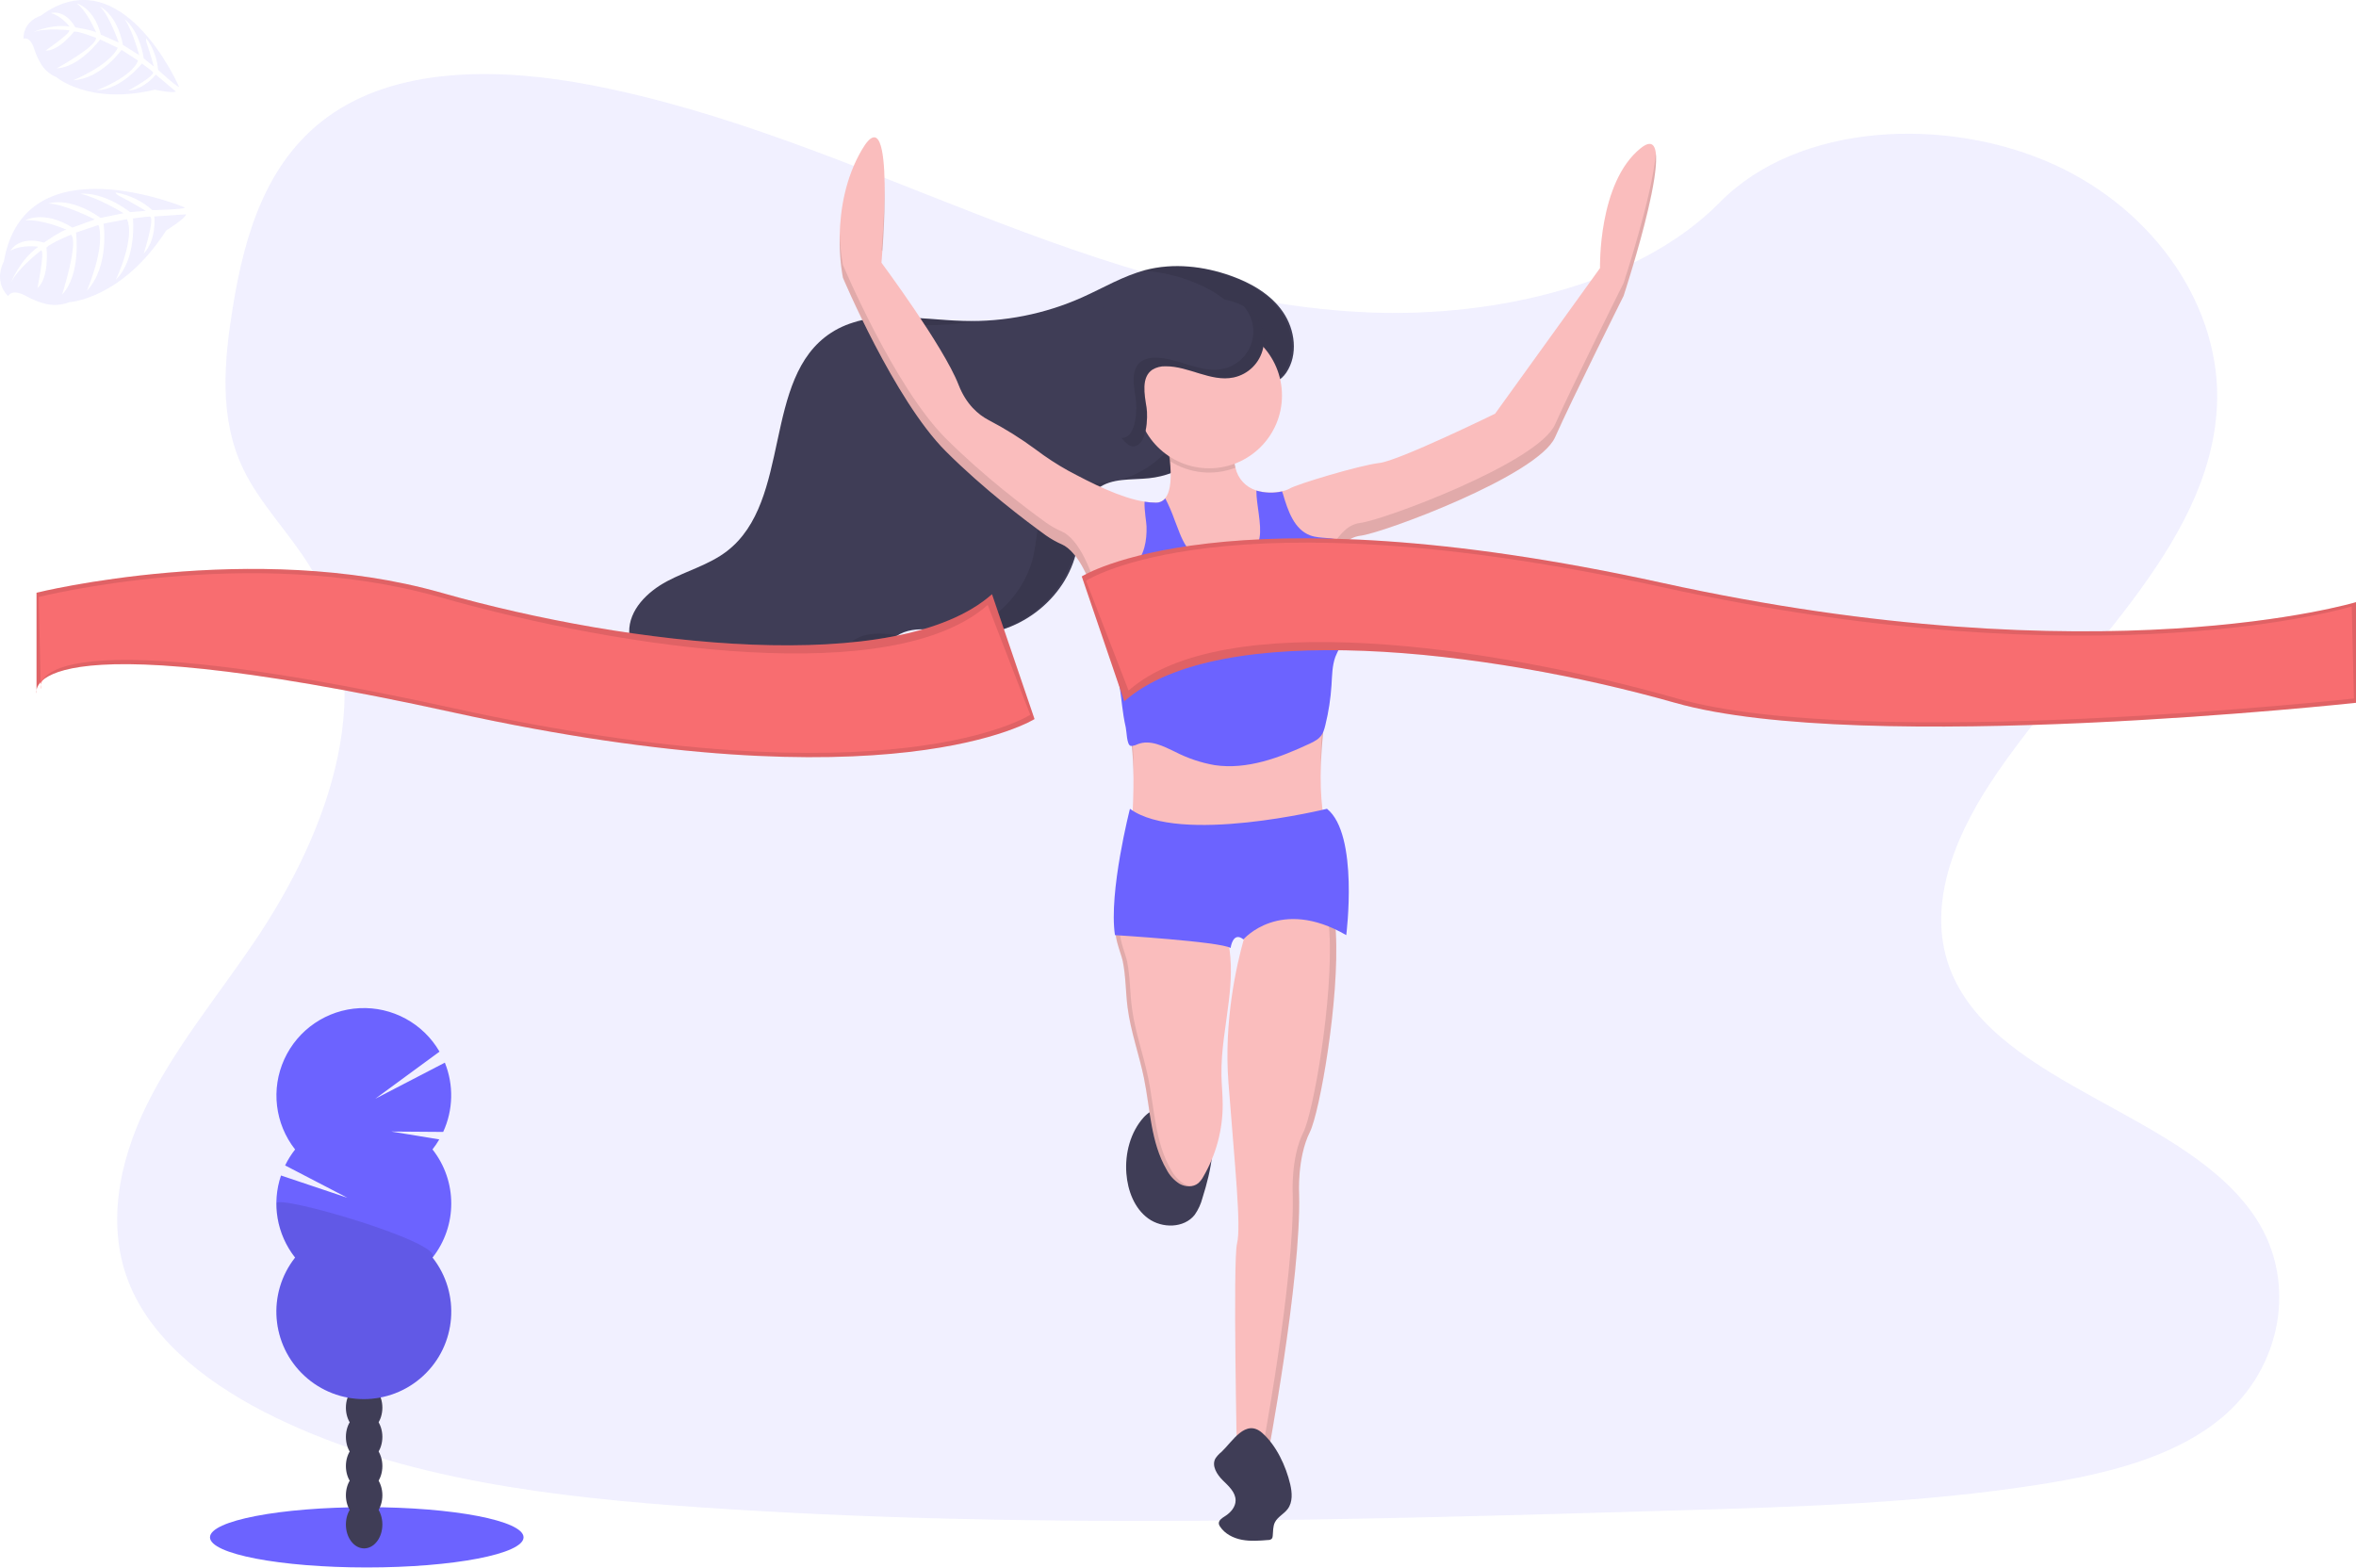
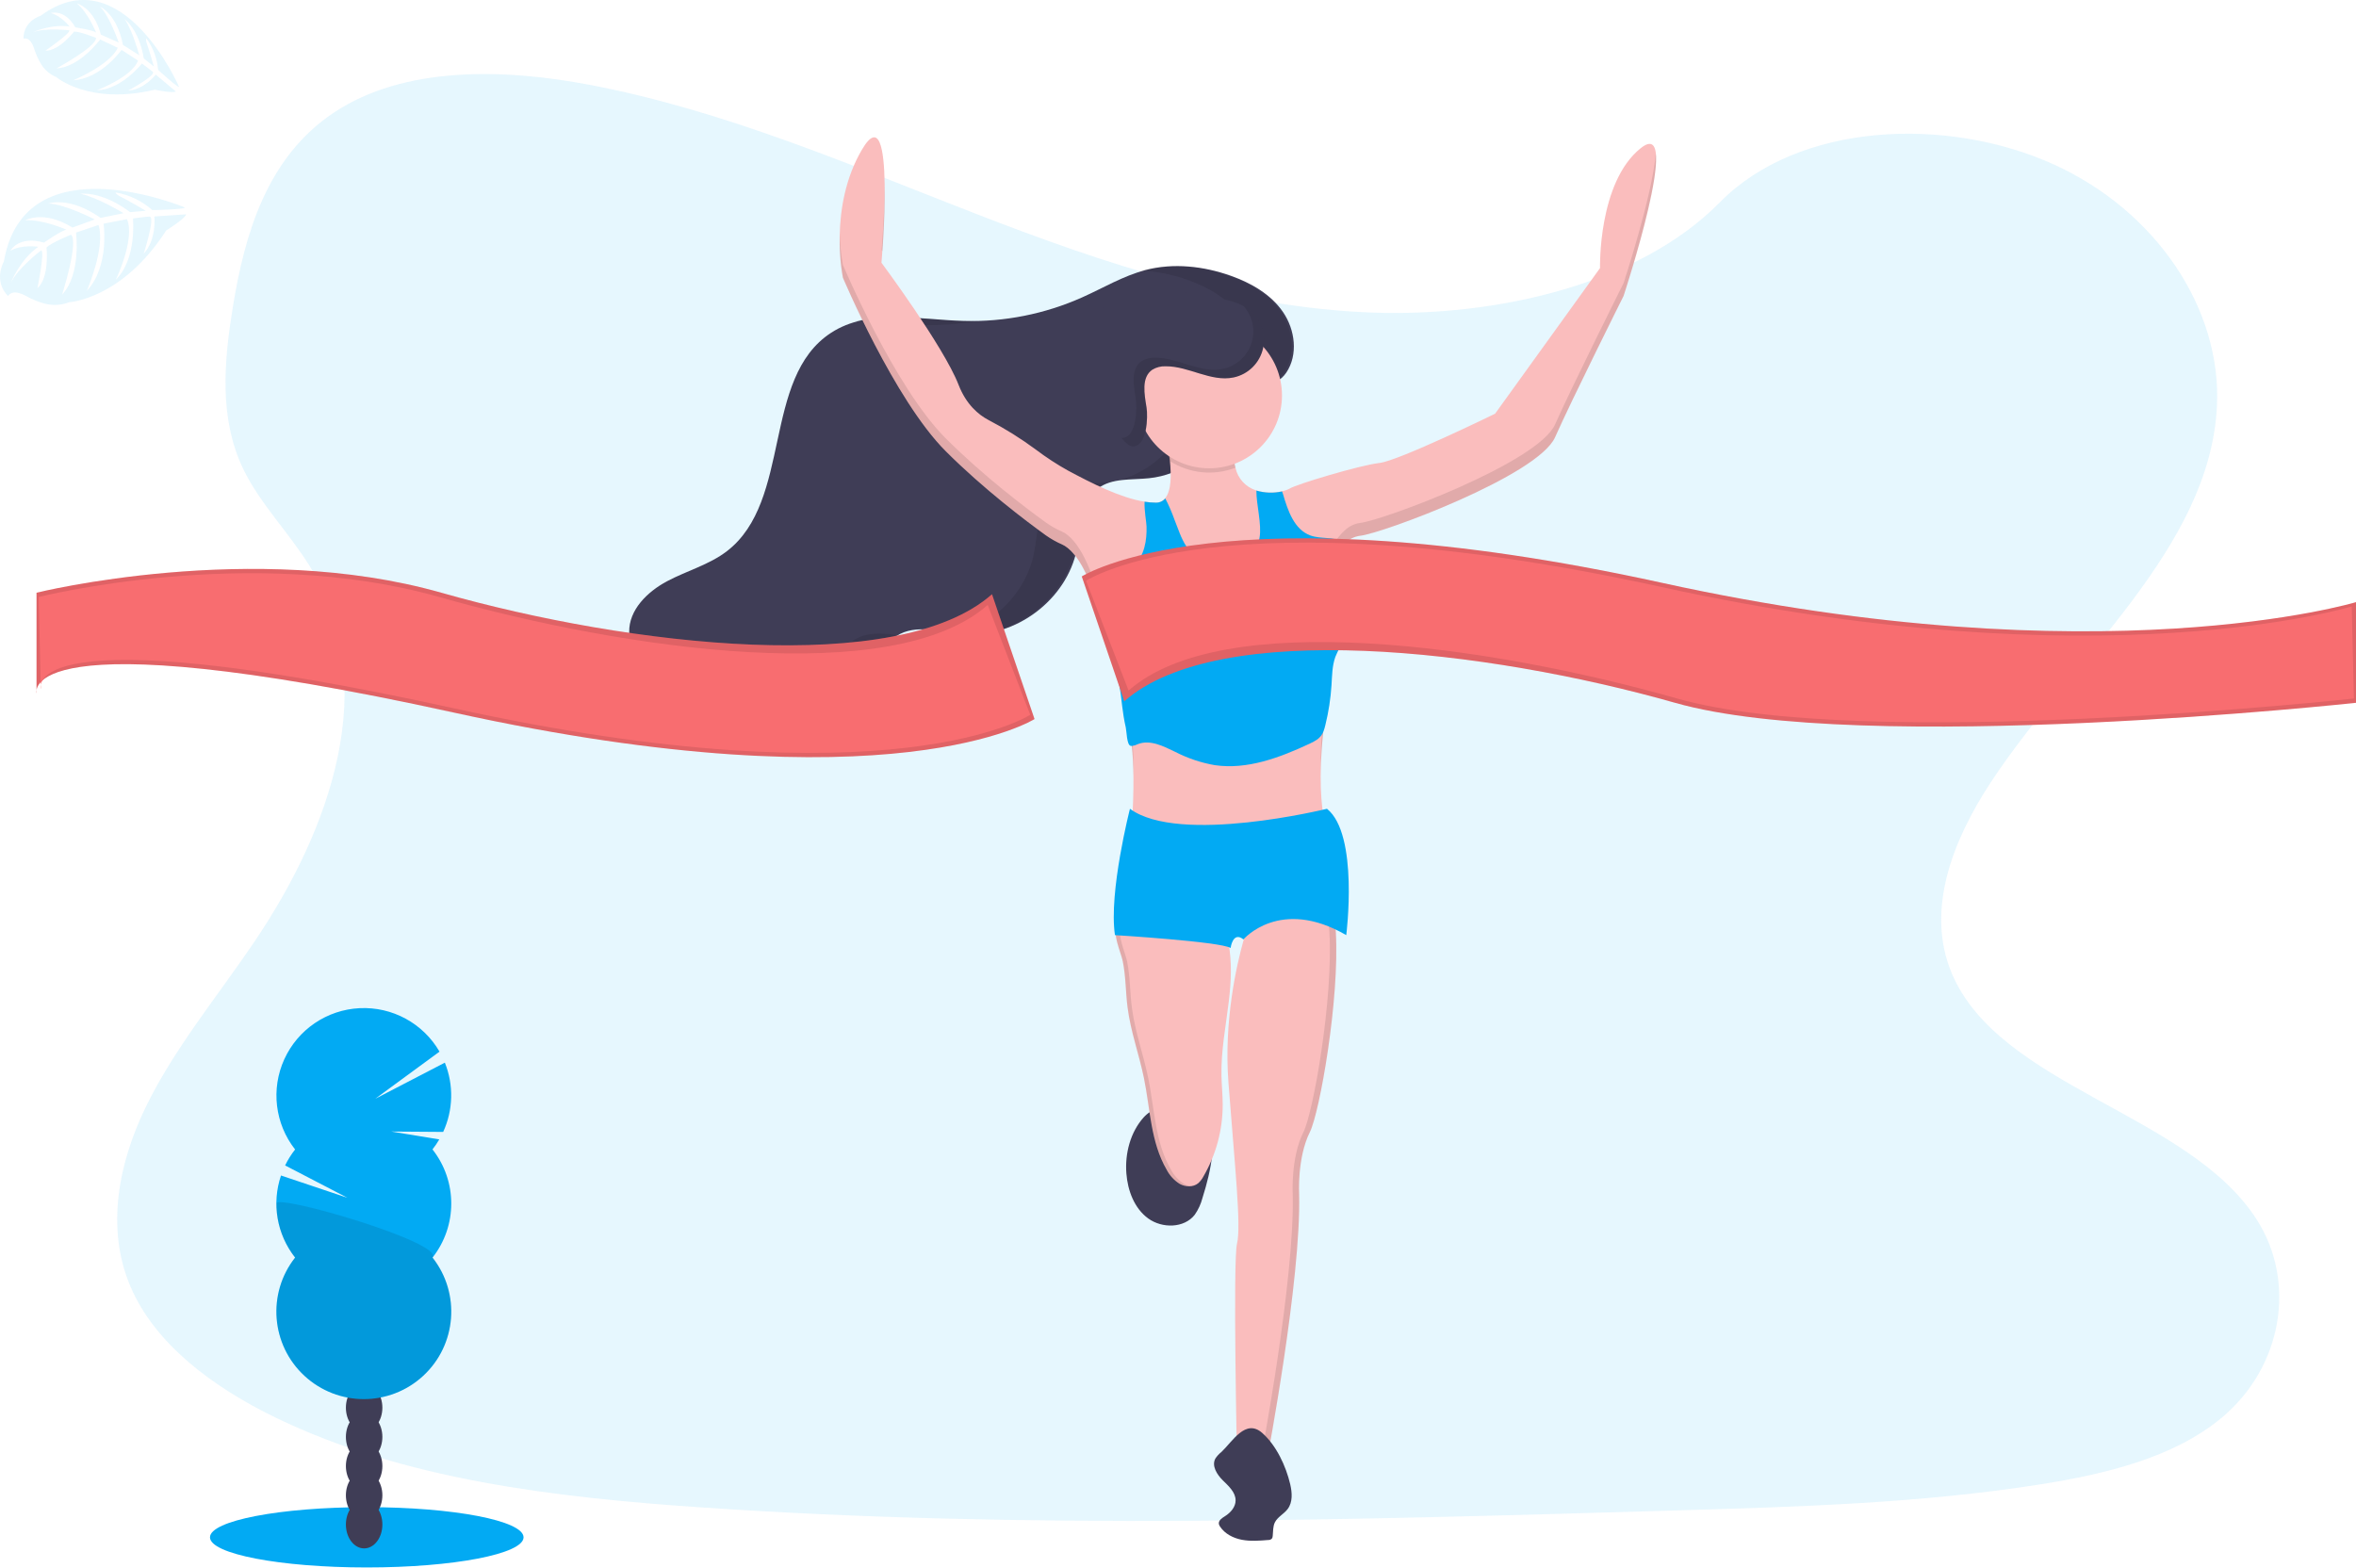
<svg xmlns="http://www.w3.org/2000/svg" id="bfbf73d7-c530-40db-b058-cfcd33b42d36" data-name="Layer 1" width="1100.11" height="731.98" viewBox="0 0 1100.11 731.98">
-   <path d="M691.18,230C626.46,227.7,564.82,206.81,506,184s-117.16-48.19-180.33-60.3c-40.63-7.79-87.1-8.89-119.83,12.89-31.51,21-41.69,57.15-47.16,90.73-4.12,25.26-6.54,51.84,4.74,75.49,7.84,16.42,21.74,30.22,31.36,45.95,33.47,54.72,9.81,122.2-26.45,175.63-17,25.07-36.75,49-49.88,75.66s-19.2,57.25-7.71,84.47c11.38,27,38.51,47.24,67.9,61.49,59.69,28.94,130,37.23,198.61,41.92,151.83,10.39,304.46,5.89,456.69,1.39,56.34-1.67,112.92-3.36,168.34-12.07,30.78-4.84,62.55-12.52,84.9-31.05,28.36-23.53,35.39-63.38,16.38-92.88-31.88-49.49-120-61.78-142.31-114.9-12.26-29.23.33-61.8,18.16-88.91,38.24-58.16,102.33-109.19,105.7-175.68,2.32-45.66-28.49-91.39-76.13-113-49.93-22.65-119.18-19.8-156,17.69C815,217.08,748.33,231.93,691.18,230Z" transform="translate(-49.94 -84.01)" fill="#6c63ff" opacity="0.1" />
-   <ellipse cx="171.26" cy="717.9" rx="73.21" ry="14.08" fill="#6c63ff" />
+   <path d="M691.18,230C626.46,227.7,564.82,206.81,506,184s-117.16-48.19-180.33-60.3c-40.63-7.79-87.1-8.89-119.83,12.89-31.51,21-41.69,57.15-47.16,90.73-4.12,25.26-6.54,51.84,4.74,75.49,7.84,16.42,21.74,30.22,31.36,45.95,33.47,54.72,9.81,122.2-26.45,175.63-17,25.07-36.75,49-49.88,75.66s-19.2,57.25-7.71,84.47c11.38,27,38.51,47.24,67.9,61.49,59.69,28.94,130,37.23,198.61,41.92,151.83,10.39,304.46,5.89,456.69,1.39,56.34-1.67,112.92-3.36,168.34-12.07,30.78-4.84,62.55-12.52,84.9-31.05,28.36-23.53,35.39-63.38,16.38-92.88-31.88-49.49-120-61.78-142.31-114.9-12.26-29.23.33-61.8,18.16-88.91,38.24-58.16,102.33-109.19,105.7-175.68,2.32-45.66-28.49-91.39-76.13-113-49.93-22.65-119.18-19.8-156,17.69C815,217.08,748.33,231.93,691.18,230Z" transform="translate(-49.94 -84.01)" fill="#02aaf3" opacity="0.1" />
+   <ellipse cx="171.26" cy="717.9" rx="73.21" ry="14.08" fill="#02aaf3" />
  <ellipse cx="170.03" cy="711.92" rx="8.52" ry="11.16" fill="#3f3d56" />
  <ellipse cx="170.03" cy="698.28" rx="8.52" ry="11.16" fill="#3f3d56" />
  <ellipse cx="170.03" cy="684.64" rx="8.52" ry="11.16" fill="#3f3d56" />
  <ellipse cx="170.03" cy="671.01" rx="8.52" ry="11.16" fill="#3f3d56" />
  <ellipse cx="170.03" cy="657.37" rx="8.52" ry="11.16" fill="#3f3d56" />
  <ellipse cx="170.03" cy="643.73" rx="8.52" ry="11.16" fill="#3f3d56" />
  <ellipse cx="170.03" cy="630.09" rx="8.52" ry="11.16" fill="#3f3d56" />
-   <path d="M251.88,620.77a40.41,40.41,0,0,0,3.18-4.67l-22.4-3.68,24.22.18a40.87,40.87,0,0,0,.78-32.35l-32.49,16.86,30-22a40.83,40.83,0,1,0-67.44,45.69,41.2,41.2,0,0,0-4.66,7.45l29.08,15.1-31-10.4a40.81,40.81,0,0,0,6.58,38.34,40.83,40.83,0,1,0,64.18,0,40.83,40.83,0,0,0,0-50.49Z" transform="translate(-49.94 -84.01)" fill="#6c63ff" />
+   <path d="M251.88,620.77a40.41,40.41,0,0,0,3.18-4.67l-22.4-3.68,24.22.18a40.87,40.87,0,0,0,.78-32.35l-32.49,16.86,30-22a40.83,40.83,0,1,0-67.44,45.69,41.2,41.2,0,0,0-4.66,7.45l29.08,15.1-31-10.4a40.81,40.81,0,0,0,6.58,38.34,40.83,40.83,0,1,0,64.18,0,40.83,40.83,0,0,0,0-50.49Z" transform="translate(-49.94 -84.01)" fill="#02aaf3" />
  <path d="M179,646a40.66,40.66,0,0,0,8.74,25.24,40.83,40.83,0,1,0,64.18,0C257.36,664.31,179,641.43,179,646Z" transform="translate(-49.94 -84.01)" opacity="0.1" />
  <path d="M575.89,632c.62,8,3.7,16.28,10.18,21s16.79,4.63,21.74-1.71a24.32,24.32,0,0,0,3.61-7.85c4.17-13.18,7.13-27.6,2.56-40.65-10.31-.67-22.26-5.52-30,3C577.73,612.73,575.17,622.75,575.89,632Z" transform="translate(-49.94 -84.01)" fill="#3f3d56" />
  <path d="M623.75,551.37c-1.37,11.63-3.7,23.21-3.46,34.92.09,4.52.57,9,.58,13.54a66.74,66.74,0,0,1-9,33.57,11.26,11.26,0,0,1-2.46,3.18c-2.37,1.92-5.94,1.76-8.6.29a16.92,16.92,0,0,1-6.11-6.63c-7.45-12.76-7.66-28.27-10.61-42.74-2.26-11.07-6.22-21.8-7.65-33-.93-7.21-.79-14.56-2.27-21.68-.45-2.15-1.71-5.38-2.54-8.55-.76-2.83-1.18-5.61-.4-7.52,1.59-3.91,6.8-2.39,10.19-2.15a234.58,234.58,0,0,0,35.86-.09c1.18-.09,2.52-.14,3.35.7a4.12,4.12,0,0,1,.8,1.45,48.53,48.53,0,0,1,2.17,8C625.25,533.37,624.79,542.5,623.75,551.37Z" transform="translate(-49.94 -84.01)" fill="#fabdbd" />
  <g opacity="0.1">
    <path d="M619.15,514.51a8.8,8.8,0,0,0-1.85,0c-5.72.46-11.45.69-17.17.72Q609.64,515.25,619.15,514.51Z" transform="translate(-49.94 -84.01)" />
    <path d="M602.83,636.87a16.92,16.92,0,0,1-6.11-6.63c-7.45-12.76-7.66-28.27-10.61-42.74-2.26-11.07-6.22-21.8-7.65-33-.93-7.21-.79-14.56-2.27-21.68-.45-2.15-1.71-5.38-2.54-8.55-.76-2.83-1.18-5.61-.4-7.52a4.26,4.26,0,0,1,4-2.6c-2.53-.17-5,.13-6,2.6-.78,1.91-.36,4.69.4,7.52.83,3.17,2.09,6.4,2.54,8.55,1.48,7.12,1.34,14.47,2.27,21.68,1.43,11.21,5.39,21.94,7.65,33,2.95,14.47,3.16,30,10.61,42.74a16.92,16.92,0,0,0,6.11,6.63,8.88,8.88,0,0,0,5.24,1.06A9.22,9.22,0,0,1,602.83,636.87Z" transform="translate(-49.94 -84.01)" />
  </g>
  <path d="M661.56,612.7c-6,12-5,29-5,29,1,40-15,124-15,124h-14s-2-93,0-101-1-36-4-75c-2.23-29,3.84-55.28,7.1-66.81,1.12-4,1.9-6.19,1.9-6.19s23-34,36-18c3,3.72,4.59,11.23,5.14,20.71C675.48,550.69,666.16,603.49,661.56,612.7Z" transform="translate(-49.94 -84.01)" fill="#fabdbd" />
  <path d="M673.7,519.41c-.55-9.48-2.12-17-5.14-20.71-2.9-3.56-6.3-4.64-9.82-4.17a10.66,10.66,0,0,1,6.82,4.17c3,3.72,4.59,11.23,5.14,20.71,1.78,31.28-7.54,84.08-12.14,93.29-6,12-5,29-5,29,1,40-15,124-15,124h3s16-84,15-124c0,0-1-17,5-29C666.16,603.49,675.48,550.69,673.7,519.41Z" transform="translate(-49.94 -84.01)" opacity="0.1" />
  <path d="M620.28,762.05a13,13,0,0,0-2.86,3.12c-1.79,3.38.75,7.42,3.47,10.11s6,5.57,6,9.4c0,3.08-2.33,5.72-4.94,7.36-1.4.88-3.16,2-2.87,3.66a3.44,3.44,0,0,0,.53,1.17c2.24,3.43,6.21,5.44,10.23,6.2s8.17.43,12.26.1a2.47,2.47,0,0,0,1.68-.58,2.28,2.28,0,0,0,.45-1.38c.2-2.12.07-4.36,1-6.27,1.3-2.61,4.29-3.94,6-6.28,2.4-3.2,2.07-7.65,1.16-11.54-2-8.47-6.45-18.13-13.13-24C631.52,746.38,625.45,757.18,620.28,762.05Z" transform="translate(-49.94 -84.01)" fill="#3f3d56" />
  <path d="M650.58,258c5.58-8.34,4.13-20-1.57-28.3s-14.86-13.52-24.31-16.89c-12.74-4.54-26.79-6.09-39.88-2.68-10.42,2.71-19.78,8.38-29.6,12.76a127.29,127.29,0,0,1-55.28,11c-21.11-.59-44.24-6-61.95,5.54-32.42,21.09-18,78.49-48.67,102-8.27,6.34-18.68,9.11-27.88,14s-17.92,13.4-17.7,23.82c.1,5,2.3,9.77,5,14,11.5,18.23,33,29.51,54.53,29.3s42.54-11.66,54.95-29.28c3.11-4.41,5.85-9.32,10.36-12.26,9-5.9,20.86-1.77,31.6-.89,23.91,1.95,47.83-16,52.59-39.55,2-10.05,1.65-22.06,9.74-28.37,6.53-5.09,15.72-4,24-4.87,15.14-1.57,27.09-11,35.31-23.32,3.77-5.65,4.21-12.4,9.35-16.85C636.71,262.27,645.28,265.88,650.58,258Z" transform="translate(-49.94 -84.01)" fill="#3f3d56" />
  <g opacity="0.1">
    <path d="M479.94,235.82a126.77,126.77,0,0,0,26.17-2c-2.38.07-4.78.07-7.17,0-16.57-.46-34.38-3.88-49.84.24C459.3,234.16,469.85,235.54,479.94,235.82Z" transform="translate(-49.94 -84.01)" />
    <path d="M448.56,383c-4.51,2.94-7.25,7.85-10.36,12.26a70.25,70.25,0,0,1-39.47,27.21c1.17.05,2.34.08,3.52.07,21.55-.21,42.54-11.66,54.95-29.28,3.11-4.41,5.85-9.32,10.36-12.26l.78-.48C461.28,379.55,454.35,379.21,448.56,383Z" transform="translate(-49.94 -84.01)" />
    <path d="M648,229.67c-5.69-8.26-14.86-13.52-24.31-16.89-12.74-4.54-26.79-6.09-39.88-2.68-.3.07-.59.16-.88.24a76.55,76.55,0,0,1,21.76,4.44c9.45,3.37,18.62,8.63,24.31,16.89s7.15,20,1.57,28.3c-5.3,7.91-13.87,4.3-19.48,9.17-5.14,4.45-5.58,11.2-9.35,16.85-7.07,10.57-16.91,19-29.16,22.2,4.21-.5,8.65-.44,12.85-.88,15.14-1.57,27.09-11,35.31-23.32,3.77-5.65,4.21-12.4,9.35-16.85,5.61-4.87,14.18-1.26,19.48-9.17C655.16,249.63,653.71,237.93,648,229.67Z" transform="translate(-49.94 -84.01)" />
    <path d="M566.44,309.31c-8.23.86-17.42-.22-24,4.87-8.09,6.31-7.7,18.32-9.74,28.37C529.19,360.12,514.93,374.61,498,380l1.19.11c23.91,1.95,47.83-16,52.59-39.55,2-10.05,1.65-22.06,9.74-28.37a18.06,18.06,0,0,1,6.21-3C567.28,309.2,566.87,309.27,566.44,309.31Z" transform="translate(-49.94 -84.01)" />
  </g>
  <path d="M808.06,222.2s-24,48-32,66-81,45-91,46a12.88,12.88,0,0,0-7.14,3.44c-5.65,5-8.86,13.56-8.86,13.56s4,27-1,72c-.1.87-.19,1.74-.27,2.58-4.36,42.82,4.77,52.92,4.77,52.92s-97,37-94-11c.94-15.11.8-26.15-.13-35.38a148.57,148.57,0,0,0-5.74-27.86c-2.37-8.29-5.2-17.38-8.13-29.76A130.53,130.53,0,0,0,559,356.55c-.07-.18-.14-.36-.2-.53-5-12.41-10-16.42-12.86-17.72a43.23,43.23,0,0,1-7.68-4.32c-9.24-6.67-29.07-21.62-46.73-39.28-24-24-48-81-48-81s-7-33,9-60,9,53,9,53,29,39,36,57c3.6,9.26,9.32,14,14,16.46A166,166,0,0,1,533.67,294a129.29,129.29,0,0,0,14.89,9.72c11.18,6,24.57,12.77,35.73,14.55a33.69,33.69,0,0,0,5.27.45,5.46,5.46,0,0,0,4.4-2c3-3.53,2.93-11.13,2.24-17.38a88.32,88.32,0,0,0-1.64-9.63s32.5-20.5,31.5,4.5a27.94,27.94,0,0,0,.76,8.22,14.25,14.25,0,0,0,9.69,10.6,24,24,0,0,0,12,.39,11.73,11.73,0,0,0,3.54-1.21c3-2,33-11,42-12s54-23,54-23l49-68s-1-40,19-56S808.06,222.2,808.06,222.2Z" transform="translate(-49.94 -84.01)" fill="#fabdbd" />
  <g opacity="0.1">
    <path d="M667.79,419.78a199.39,199.39,0,0,0-1.15,24.2c.1-5.28.45-11.31,1.15-18.2.08-.84.17-1.71.27-2.58a392.15,392.15,0,0,0,2.5-46.39,401.7,401.7,0,0,1-2.5,40.39C668,418.07,667.87,418.94,667.79,419.78Z" transform="translate(-49.94 -84.01)" />
    <path d="M595.6,289.07c-.67.39-1,.63-1,.63a85.66,85.66,0,0,1,1.92,13A61.34,61.34,0,0,0,595.6,289.07Z" transform="translate(-49.94 -84.01)" />
    <path d="M462,201.27c.49-7,1.22-19.55,1.08-30.71-.17,14.92-1.5,30.14-1.5,30.14Z" transform="translate(-49.94 -84.01)" />
    <path d="M578.63,466.53c0,.39,0,.78-.07,1.17-3,48,94,11,94,11a16.28,16.28,0,0,1-2.53-5.08C655.42,478.82,582,503,578.63,466.53Z" transform="translate(-49.94 -84.01)" />
    <path d="M808.06,216.2s-24,48-32,66-81,45-91,46a12.88,12.88,0,0,0-7.14,3.44c-5.65,5-8.86,13.56-8.86,13.56s.24,1.63.53,4.73c1.12-2.57,4-8.47,8.33-12.29a12.88,12.88,0,0,1,7.14-3.44c10-1,83-28,91-46s32-66,32-66,16.91-51.35,15.05-66.71C821.57,175.17,808.06,216.2,808.06,216.2Z" transform="translate(-49.94 -84.01)" />
    <path d="M578.43,426.32a148.57,148.57,0,0,0-5.74-27.86c-2.37-8.29-5.2-17.38-8.13-29.76A130.53,130.53,0,0,0,559,350.55c-.07-.18-.14-.36-.2-.53-5-12.41-10-16.42-12.86-17.72a43.23,43.23,0,0,1-7.68-4.32c-9.24-6.67-29.07-21.62-46.73-39.28-24-24-48-81-48-81a90.42,90.42,0,0,1-1.48-14.58,96.4,96.4,0,0,0,1.48,20.58s24,57,48,81c17.66,17.66,37.49,32.61,46.73,39.28A43.23,43.23,0,0,0,546,338.3c2.85,1.3,7.84,5.31,12.86,17.72.06.17.13.35.2.53a130.53,130.53,0,0,1,5.53,18.15c2.93,12.38,5.76,21.47,8.13,29.76a148.57,148.57,0,0,1,5.74,27.86c.42,4.18.67,8.73.74,13.85A174.17,174.17,0,0,0,578.43,426.32Z" transform="translate(-49.94 -84.01)" />
  </g>
-   <path d="M677.47,382.88a59.56,59.56,0,0,0-4,7.88c-1.51,4.2-1.52,8.77-1.8,13.22a106.14,106.14,0,0,1-2.84,18.52,20.48,20.48,0,0,1-1,3.28,8.67,8.67,0,0,1-1.17,2,8.53,8.53,0,0,1-1.86,1.69,21.82,21.82,0,0,1-3.39,1.85c-13.92,6.5-29.1,12.24-44.29,10a64.45,64.45,0,0,1-18.43-6.2c-5.5-2.67-11.72-5.84-17.42-3.62h0a8.77,8.77,0,0,1-2.79.87,2.65,2.65,0,0,1-.56-.05c-1.88-.36-1.88-6.7-2.31-8.57-1.64-7.18-1.89-13-2.87-19.24a63.13,63.13,0,0,0-2.41-10.17c-4-12.1-5.21-25-5.21-37.68,0-.63-4.5,0-6-.06-.38,0-.59-.06-.5-.19a2,2,0,0,1,.3-.34,4.57,4.57,0,0,1,1.79-.89l1.18-.35c6.18-1.75,13-2.48,17.62-6.83,4.8-4.49,6-11.66,5.79-18.22-.06-2.11-1.09-7.23-.92-11.48a33.69,33.69,0,0,0,5.27.45,5.46,5.46,0,0,0,4.4-2,79,79,0,0,1,4.32,10c1.7,4.18,3,8.58,5.49,12.36,4,6.16,11.38,10.21,18.72,9.59s14.17-6.26,15.48-13.5c1.15-6.35-1.52-15.49-1.46-22.09a24,24,0,0,0,12,.39,10.84,10.84,0,0,1,.43,1.25c2.25,7.72,5.25,16.58,12.8,19.32,4.88,1.76,10.65.44,15.16,3a9.73,9.73,0,0,1,1,.66,11.07,11.07,0,0,1,2.65,2.81,22.59,22.59,0,0,1,3.21,10.08A55.92,55.92,0,0,1,677.47,382.88Z" transform="translate(-49.94 -84.01)" fill="#6c63ff" />
+   <path d="M677.47,382.88a59.56,59.56,0,0,0-4,7.88c-1.51,4.2-1.52,8.77-1.8,13.22a106.14,106.14,0,0,1-2.84,18.52,20.48,20.48,0,0,1-1,3.28,8.67,8.67,0,0,1-1.17,2,8.53,8.53,0,0,1-1.86,1.69,21.82,21.82,0,0,1-3.39,1.85c-13.92,6.5-29.1,12.24-44.29,10a64.45,64.45,0,0,1-18.43-6.2c-5.5-2.67-11.72-5.84-17.42-3.62h0a8.77,8.77,0,0,1-2.79.87,2.65,2.65,0,0,1-.56-.05c-1.88-.36-1.88-6.7-2.31-8.57-1.64-7.18-1.89-13-2.87-19.24a63.13,63.13,0,0,0-2.41-10.17c-4-12.1-5.21-25-5.21-37.68,0-.63-4.5,0-6-.06-.38,0-.59-.06-.5-.19a2,2,0,0,1,.3-.34,4.57,4.57,0,0,1,1.79-.89l1.18-.35c6.18-1.75,13-2.48,17.62-6.83,4.8-4.49,6-11.66,5.79-18.22-.06-2.11-1.09-7.23-.92-11.48a33.69,33.69,0,0,0,5.27.45,5.46,5.46,0,0,0,4.4-2,79,79,0,0,1,4.32,10c1.7,4.18,3,8.58,5.49,12.36,4,6.16,11.38,10.21,18.72,9.59s14.17-6.26,15.48-13.5c1.15-6.35-1.52-15.49-1.46-22.09a24,24,0,0,0,12,.39,10.84,10.84,0,0,1,.43,1.25c2.25,7.72,5.25,16.58,12.8,19.32,4.88,1.76,10.65.44,15.16,3a9.73,9.73,0,0,1,1,.66,11.07,11.07,0,0,1,2.65,2.81,22.59,22.59,0,0,1,3.21,10.08A55.92,55.92,0,0,1,677.47,382.88Z" transform="translate(-49.94 -84.01)" fill="#02aaf3" />
  <path d="M626.82,302.42a34.08,34.08,0,0,1-30.62-3.09,88.32,88.32,0,0,0-1.64-9.63s32.5-20.5,31.5,4.5A27.94,27.94,0,0,0,626.82,302.42Z" transform="translate(-49.94 -84.01)" opacity="0.1" />
  <circle cx="564.61" cy="184.69" r="34" fill="#fabdbd" />
  <path d="M555.06,353.2s66-42,271,3,324,9,324,9v47s-230,25-318,0-213.27-39.42-257.14-.71Z" transform="translate(-49.94 -84.01)" fill="#f86d70" />
  <path d="M555.06,353.2s66-42,271,3,324,9,324,9v47s-230,25-318,0-213.27-39.42-257.14-.71Z" transform="translate(-49.94 -84.01)" opacity="0.1" />
  <path d="M557.06,355.2s64-42,269,3,322,9,322,9l1,43s-228,25-316,0-212.27-42.42-256.14-3.71Z" transform="translate(-49.94 -84.01)" fill="#f86d70" />
  <path d="M533,419.8s-66,42-271-3-195-9-195-9v-47s101-25,189,0,213.27,39.42,257.14.71Z" transform="translate(-49.94 -84.01)" fill="#f86d70" />
  <path d="M533,419.8s-66,42-271-3-195-9-195-9v-47s101-25,189,0,213.27,39.42,257.14.71Z" transform="translate(-49.94 -84.01)" opacity="0.1" />
  <path d="M531,417.8s-64,42-269-3-193-9-193-9l-1-43s99-25,187,0,212.27,42.42,256.14,3.71Z" transform="translate(-49.94 -84.01)" fill="#f86d70" />
  <path d="M585.31,274.33c-1-6.24-2.54-14.1,2.68-17.67a11.1,11.1,0,0,1,6.19-1.6c10.81-.11,21.14,7.42,31.74,5.22a17.89,17.89,0,0,0,7-31.87c-4.17-3.1-9.44-4.22-14.54-5.27-13.41-2.76-27.41-5.51-40.65-2s-25.34,15.38-24.28,29c.5,6.52,3.82,12.44,7.29,18,2.64,4.22,12.92,24,17.91,24.3C585.69,292.85,586,278.41,585.31,274.33Z" transform="translate(-49.94 -84.01)" fill="#3f3d56" />
-   <path d="M669.56,461.7s-69,17-92,0c0,0-10,39-7,59,0,0,49,3,54,6,0,0,1-8,6-4,0,0,17-20,48-2C678.56,520.7,684.56,473.7,669.56,461.7Z" transform="translate(-49.94 -84.01)" fill="#6c63ff" />
+   <path d="M669.56,461.7s-69,17-92,0c0,0-10,39-7,59,0,0,49,3,54,6,0,0,1-8,6-4,0,0,17-20,48-2C678.56,520.7,684.56,473.7,669.56,461.7Z" transform="translate(-49.94 -84.01)" fill="#02aaf3" />
  <path d="M632.94,228.41a19.84,19.84,0,0,0-2.23-1.4,17.85,17.85,0,0,1-9.79,29.27c-10.6,2.2-20.93-5.33-31.74-5.22a11.1,11.1,0,0,0-6.19,1.6c-5.22,3.57-3.69,11.43-2.69,17.67.66,4.08.39,18.52-6.63,18.13l-.12,0c1.93,2.35,3.73,3.94,5.12,4,7,.39,7.29-14,6.63-18.13-1-6.24-2.53-14.1,2.69-17.67a11.1,11.1,0,0,1,6.19-1.6c10.81-.11,21.14,7.42,31.74,5.22a17.89,17.89,0,0,0,7-31.87Z" transform="translate(-49.94 -84.01)" opacity="0.1" />
  <g opacity="0.1">
-     <path d="M136.3,180.91s-74.77-31.44-84.57,25.26c0,0-5.11,8.83,2,16.13,0,0,1.53-3.91,8.76.14a37.6,37.6,0,0,0,8.16,3.31,18.36,18.36,0,0,0,11.62-.62h0s24.59-1.33,45.27-33.5c0,0,8.86-5.48,9.31-7.53l-14.82,1s1.13,10.85-5,17.36c0,0,5.45-16.83,2.83-17.31-.53-.1-7.83.87-7.83.87s1.89,18.86-8,28.62c0,0,9.18-19.19,5.18-28.28l-10.93,2.11s3,19.84-7.82,31.39c0,0,8.89-20.4,5.46-30.77l-10.48,3.52s2.53,19.42-6.52,29c0,0,7.9-24.61,4.18-28,0,0-9.42,3.82-11.44,6,0,0,1.5,14-4.26,19,0,0,3.54-17,1.79-17.7,0,0-10.95,8.24-14.28,15.35,0,0,4.16-10.86,12.9-17,0,0-7.34-1.24-13,1.83,0,0,3.79-7.21,15.65-3.79,0,0,8.79-6.08,10.55-6,0,0-11.22-5-19.33-4.39,0,0,8.69-5,22.08,3.36l10.44-3.78s-14.49-7.43-21.76-7.4c0,0,9.66-3.73,24.48,6.67l10.69-2.19s-12-7.35-20.09-9.06c0,0,9.71-1.53,23.18,8.56l7.32-.62s-8.86-5.21-11.54-6.48-2.56-2.1-2.56-2.1a34.9,34.9,0,0,1,17.17,8.26S136.23,181.84,136.3,180.91Z" transform="translate(-49.94 -84.01)" fill="#6c63ff" />
+     <path d="M136.3,180.91s-74.77-31.44-84.57,25.26c0,0-5.11,8.83,2,16.13,0,0,1.53-3.91,8.76.14a37.6,37.6,0,0,0,8.16,3.31,18.36,18.36,0,0,0,11.62-.62h0s24.59-1.33,45.27-33.5c0,0,8.86-5.48,9.31-7.53l-14.82,1s1.13,10.85-5,17.36c0,0,5.45-16.83,2.83-17.31-.53-.1-7.83.87-7.83.87s1.89,18.86-8,28.62c0,0,9.18-19.19,5.18-28.28l-10.93,2.11s3,19.84-7.82,31.39c0,0,8.89-20.4,5.46-30.77l-10.48,3.52s2.53,19.42-6.52,29c0,0,7.9-24.61,4.18-28,0,0-9.42,3.82-11.44,6,0,0,1.5,14-4.26,19,0,0,3.54-17,1.79-17.7,0,0-10.95,8.24-14.28,15.35,0,0,4.16-10.86,12.9-17,0,0-7.34-1.24-13,1.83,0,0,3.79-7.21,15.65-3.79,0,0,8.79-6.08,10.55-6,0,0-11.22-5-19.33-4.39,0,0,8.69-5,22.08,3.36l10.44-3.78s-14.49-7.43-21.76-7.4c0,0,9.66-3.73,24.48,6.67l10.69-2.19s-12-7.35-20.09-9.06c0,0,9.71-1.53,23.18,8.56l7.32-.62s-8.86-5.21-11.54-6.48-2.56-2.1-2.56-2.1a34.9,34.9,0,0,1,17.17,8.26S136.23,181.84,136.3,180.91Z" transform="translate(-49.94 -84.01)" fill="#02aaf3" />
  </g>
  <g opacity="0.1">
-     <path d="M133.54,124.55S107,63.28,68.91,91.38c0,0-8.07,2.34-8,10.7,0,0,3.14-1.45,5.12,5.07a31.39,31.39,0,0,0,3,6.62A15,15,0,0,0,76.22,120h0s15.36,13.22,46,5.89c0,0,8.39,1.8,9.83.83l-9.37-7.86s-5.5,7.09-12.88,7.44c0,0,12.83-6.9,11.54-8.68-.26-.36-5.14-3.94-5.14-3.94s-9.63,12.28-21,12.47c0,0,16.39-6.18,19.19-13.85l-7.69-5s-9.54,13.49-22.53,14.19c0,0,16.9-7,20.77-15.16l-8.23-3.88s-9.56,13-20.37,13.49c0,0,18.71-10.12,18.42-14.25,0,0-7.77-3.1-10.23-2.92,0,0-7.07,9.15-13.38,8.89,0,0,11.79-8.09,11.14-9.5,0,0-11.2-1.34-17.23,1,0,0,8.66-4.08,17.35-2.74,0,0-3.65-4.93-8.74-6.3,0,0,6.36-2.13,11.46,6.66,0,0,8.68,1.39,9.69,2.43,0,0-3.8-9.39-9-13.62,0,0,8,2,11.2,14.57l8.35,3.71S101,91.2,96.61,87.09c0,0,7.87,3.28,10.75,17.9l7.59,4.79S112,98.58,108.18,93c0,0,6.64,4.61,8.9,18.28l4.7,3.8s-2.3-8.14-3.17-10.42-.32-2.7-.32-2.7a28.81,28.81,0,0,1,5.49,14.69S133,125.07,133.54,124.55Z" transform="translate(-49.94 -84.01)" fill="#6c63ff" />
+     <path d="M133.54,124.55S107,63.28,68.91,91.38c0,0-8.07,2.34-8,10.7,0,0,3.14-1.45,5.12,5.07a31.39,31.39,0,0,0,3,6.62A15,15,0,0,0,76.22,120h0s15.36,13.22,46,5.89c0,0,8.39,1.8,9.83.83l-9.37-7.86s-5.5,7.09-12.88,7.44c0,0,12.83-6.9,11.54-8.68-.26-.36-5.14-3.94-5.14-3.94s-9.63,12.28-21,12.47c0,0,16.39-6.18,19.19-13.85l-7.69-5s-9.54,13.49-22.53,14.19c0,0,16.9-7,20.77-15.16l-8.23-3.88s-9.56,13-20.37,13.49c0,0,18.71-10.12,18.42-14.25,0,0-7.77-3.1-10.23-2.92,0,0-7.07,9.15-13.38,8.89,0,0,11.79-8.09,11.14-9.5,0,0-11.2-1.34-17.23,1,0,0,8.66-4.08,17.35-2.74,0,0-3.65-4.93-8.74-6.3,0,0,6.36-2.13,11.46,6.66,0,0,8.68,1.39,9.69,2.43,0,0-3.8-9.39-9-13.62,0,0,8,2,11.2,14.57l8.35,3.71S101,91.2,96.61,87.09c0,0,7.87,3.28,10.75,17.9l7.59,4.79S112,98.58,108.18,93c0,0,6.64,4.61,8.9,18.28l4.7,3.8s-2.3-8.14-3.17-10.42-.32-2.7-.32-2.7a28.81,28.81,0,0,1,5.49,14.69S133,125.07,133.54,124.55Z" transform="translate(-49.94 -84.01)" fill="#02aaf3" />
  </g>
</svg>
